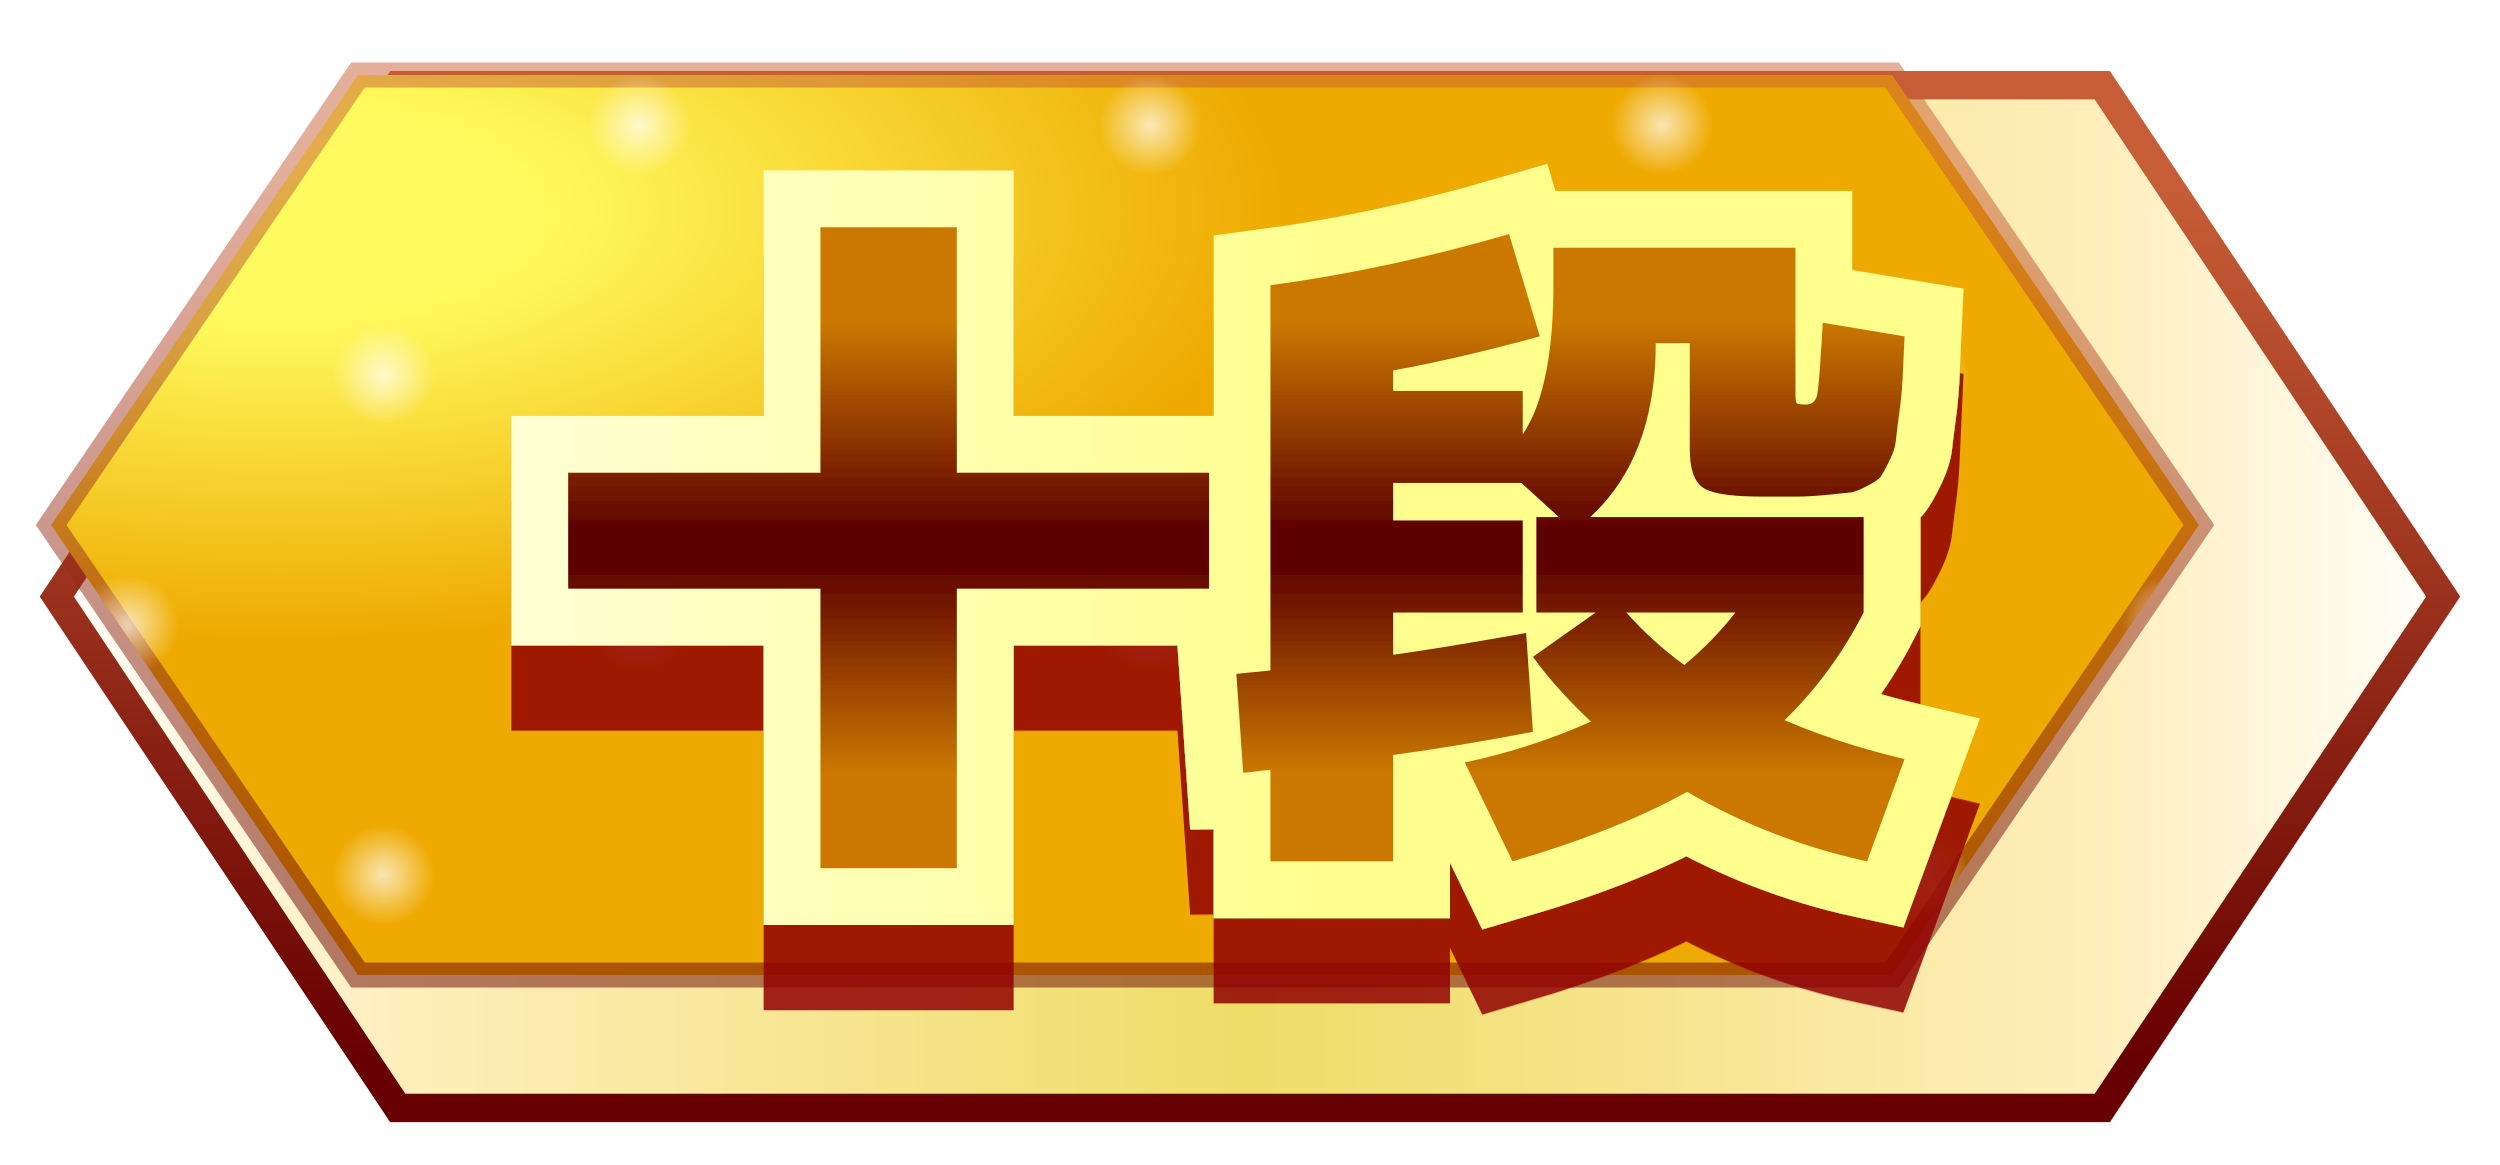
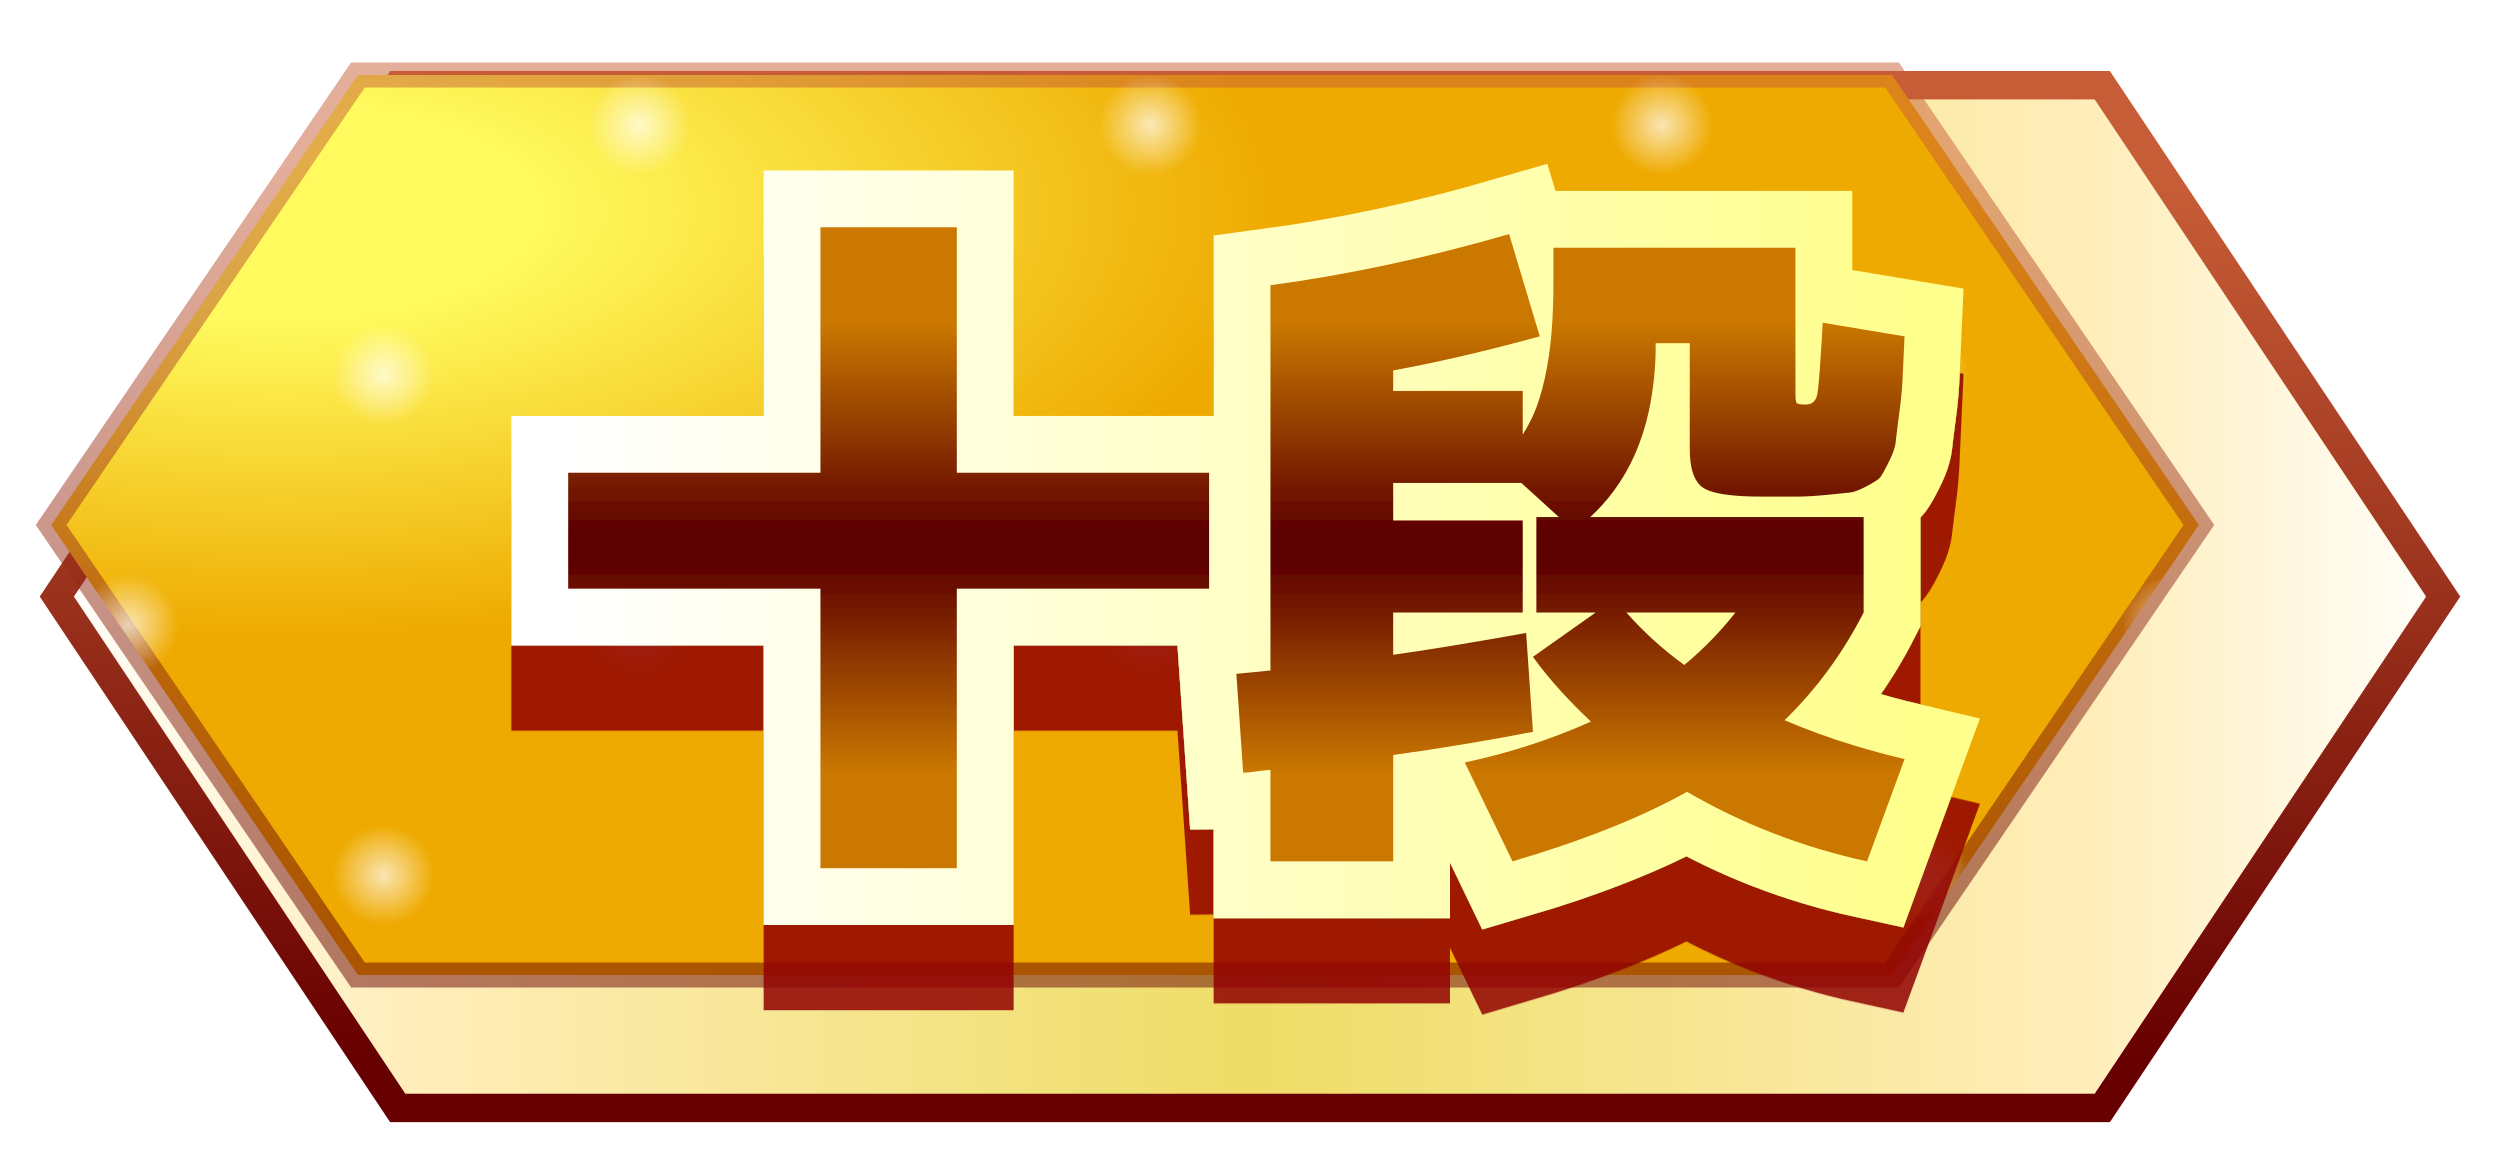
<svg xmlns="http://www.w3.org/2000/svg" viewBox="0 0 88 41" width="88" height="41">
  <defs>
    <radialGradient id="patternGradient">
      <stop offset="0%" stop-color="#FFFFFF" stop-opacity="0.7" />
      <stop offset="100%" stop-color="#FFFFFF" stop-opacity="0" />
    </radialGradient>
    <pattern id="fillPattern" x="0" y="0" width="20" height="20" patternUnits="userSpaceOnUse">
      <rect x="3" y="3" width="4" height="4" fill="url(#patternGradient)" />
      <rect x="13" y="13" width="4" height="4" fill="url(#patternGradient)" />
    </pattern>
    <linearGradient id="outerFillGradient" x1="0" y1="0" x2="100%" y2="0">
      <stop offset="0%" stop-color="#FFFFFF" />
      <stop offset="15%" stop-color="#FFEEBB" />
      <stop offset="50%" stop-color="#EEDD66" />
      <stop offset="85%" stop-color="#FFEEBB" />
      <stop offset="100%" stop-color="#FFFFFF" />
    </linearGradient>
    <radialGradient id="fillGradient" cx="10%" cy="15%">
      <stop offset="25%" stop-color="#fffa5d" />
      <stop offset="95%" stop-color="#EEAA00" />
    </radialGradient>
    <linearGradient id="strokeGradient" x1="0%" y1="0%" x2="0%" y2="100%">
      <stop offset="10%" stop-color="#c75d36" />
      <stop offset="95%" stop-color="#670000" />
    </linearGradient>
    <linearGradient id="textGradient" x1="0%" y1="0%" x2="0%" y2="50%" spreadMethod="reflect">
      <stop offset="30%" stop-color="#ca7800" />
      <stop offset="95%" stop-color="#5d0000" />
    </linearGradient>
    <linearGradient id="textStrokeGradient">
      <stop offset="0%" stop-color="#FFFFFF" />
      <stop offset="100%" stop-color="#FFFF8E" />
    </linearGradient>
    <filter id="textShadow" height="150%">
      <feDropShadow dx="0" dy="3" flood-color="#900000" flood-opacity="0.85" stdDeviation="0" />
    </filter>
  </defs>
  <polygon points="2,21 14,3 74,3 86,21 74,39 14,39" stroke="url(#strokeGradient)" fill="url(#outerFillGradient)" />
  <polygon points="2,21 14,3 74,3 86,21 74,39 14,39" stroke="url(#strokeGradient)" stroke-opacity="0.5" fill="url(#fillGradient)" transform="scale(0.9 0.88)" transform-origin="center" />
  <polygon points="2,21 14,3 74,3 86,21 74,39 14,39" stroke-width="0" fill="url(#fillPattern)" transform="scale(0.9 0.88)" transform-origin="center" />
  <g id="svgGroup" fill="url(#textGradient)" stroke-linecap="round" fill-rule="evenodd" stroke="url(#textStrokeGradient)" stroke-width="4" paint-order="stroke" filter="url(#textShadow)">
-     <path transform="translate(20, 8)" d="M 36.168 13.56 L 34.08 13.56 L 34.08 10.2 L 34.872 10.2 L 33.552 9 L 29.04 9 L 29.04 10.32 L 33.6 10.32 L 33.6 13.56 L 29.04 13.56 L 29.04 15.048 Q 30.363 14.864 32.403 14.512 A 227.316 227.316 0 0 0 33.72 14.28 L 33.96 17.76 Q 31.464 18.24 29.04 18.576 L 29.04 22.32 L 24.72 22.32 L 24.72 19.104 A 1.697 1.697 0 0 0 24.613 19.108 Q 24.461 19.118 24.228 19.152 Q 23.904 19.2 23.76 19.2 L 23.52 15.72 Q 23.685 15.702 23.956 15.676 A 61.726 61.726 0 0 1 24.132 15.66 A 39.709 39.709 0 0 0 24.317 15.643 Q 24.576 15.618 24.72 15.6 L 24.72 2.04 Q 28.824 1.488 33.12 0.24 L 34.2 3.84 Q 31.392 4.608 29.04 5.04 L 29.04 5.76 L 33.6 5.76 L 33.6 7.296 A 5.129 5.129 0 0 0 34.19 6.019 Q 34.601 4.729 34.667 2.8 A 22.223 22.223 0 0 0 34.68 2.04 L 34.68 0.72 L 43.2 0.72 L 43.2 5.88 A 2.283 2.283 0 0 0 43.202 5.971 Q 43.209 6.153 43.248 6.192 A 0.094 0.094 0 0 0 43.281 6.211 Q 43.338 6.233 43.469 6.238 A 2.287 2.287 0 0 0 43.56 6.24 A 0.464 0.464 0 0 0 43.728 6.212 Q 43.916 6.139 43.968 5.88 A 2.649 2.649 0 0 0 43.997 5.682 Q 44.051 5.217 44.126 3.952 A 149.28 149.28 0 0 0 44.16 3.36 L 47.04 3.84 Q 46.994 4.857 46.97 5.35 A 150.584 150.584 0 0 1 46.968 5.388 Q 46.952 5.726 46.901 6.167 A 20.742 20.742 0 0 1 46.848 6.588 A 69.282 69.282 0 0 0 46.807 6.895 Q 46.761 7.25 46.739 7.451 A 6.789 6.789 0 0 0 46.728 7.56 A 1.102 1.102 0 0 1 46.694 7.741 Q 46.637 7.959 46.488 8.256 A 14.068 14.068 0 0 1 46.412 8.407 Q 46.294 8.634 46.227 8.74 A 0.761 0.761 0 0 1 46.188 8.796 A 0.376 0.376 0 0 1 46.137 8.848 Q 46.04 8.932 45.816 9.056 A 5.847 5.847 0 0 1 45.72 9.108 Q 45.422 9.267 45.232 9.316 A 0.734 0.734 0 0 1 45.132 9.336 Q 44.928 9.36 44.304 9.42 Q 43.68 9.48 43.284 9.48 L 42 9.48 A 12.635 12.635 0 0 1 41.36 9.465 Q 40.314 9.412 39.948 9.168 Q 39.531 8.89 39.486 8.023 A 4.236 4.236 0 0 1 39.48 7.8 L 39.48 4.08 L 38.28 4.08 A 11.134 11.134 0 0 1 38.032 6.506 Q 37.675 8.106 36.803 9.282 A 6.454 6.454 0 0 1 35.976 10.2 L 45.6 10.2 L 45.6 13.56 Q 44.496 15.72 42.816 17.352 A 23.533 23.533 0 0 0 45.287 18.248 A 29.406 29.406 0 0 0 47.04 18.72 L 45.72 22.32 Q 42.312 21.576 39.384 19.872 Q 37.552 20.898 34.938 21.784 A 44.596 44.596 0 0 1 33.24 22.32 L 31.56 18.84 Q 33.912 18.336 36 17.4 A 19.975 19.975 0 0 1 35 16.391 Q 34.398 15.736 33.96 15.12 L 36.168 13.56 Z M 13.68 8.64 L 22.56 8.64 L 22.56 12.72 L 13.68 12.72 L 13.68 22.56 L 8.88 22.56 L 8.88 12.72 L 0 12.72 L 0 8.64 L 8.88 8.64 L 8.88 0 L 13.68 0 L 13.68 8.64 Z M 41.088 13.56 L 37.248 13.56 Q 38.16 14.592 39.288 15.408 Q 40.296 14.568 41.088 13.56 Z" vector-effect="non-scaling-stroke" />
+     <path transform="translate(20, 8)" d="M 36.168 13.56 L 34.08 13.56 L 34.08 10.2 L 34.872 10.2 L 33.552 9 L 29.04 9 L 29.04 10.32 L 33.6 10.32 L 33.6 13.56 L 29.04 13.56 L 29.04 15.048 Q 30.363 14.864 32.403 14.512 A 227.316 227.316 0 0 0 33.72 14.28 L 33.96 17.76 Q 31.464 18.24 29.04 18.576 L 29.04 22.32 L 24.72 22.32 L 24.72 19.104 A 1.697 1.697 0 0 0 24.613 19.108 Q 24.461 19.118 24.228 19.152 Q 23.904 19.2 23.76 19.2 L 23.52 15.72 Q 23.685 15.702 23.956 15.676 A 61.726 61.726 0 0 1 24.132 15.66 A 39.709 39.709 0 0 0 24.317 15.643 Q 24.576 15.618 24.72 15.6 L 24.72 2.04 Q 28.824 1.488 33.12 0.24 L 34.2 3.84 Q 31.392 4.608 29.04 5.04 L 29.04 5.76 L 33.6 5.76 L 33.6 7.296 A 5.129 5.129 0 0 0 34.19 6.019 Q 34.601 4.729 34.667 2.8 A 22.223 22.223 0 0 0 34.68 2.04 L 34.68 0.72 L 43.2 0.72 L 43.2 5.88 A 2.283 2.283 0 0 0 43.202 5.971 Q 43.209 6.153 43.248 6.192 A 0.094 0.094 0 0 0 43.281 6.211 Q 43.338 6.233 43.469 6.238 A 2.287 2.287 0 0 0 43.56 6.24 A 0.464 0.464 0 0 0 43.728 6.212 Q 43.916 6.139 43.968 5.88 A 2.649 2.649 0 0 0 43.997 5.682 Q 44.051 5.217 44.126 3.952 A 149.28 149.28 0 0 0 44.16 3.36 L 47.04 3.84 Q 46.994 4.857 46.97 5.35 A 150.584 150.584 0 0 1 46.968 5.388 Q 46.952 5.726 46.901 6.167 A 20.742 20.742 0 0 1 46.848 6.588 A 69.282 69.282 0 0 0 46.807 6.895 Q 46.761 7.25 46.739 7.451 A 6.789 6.789 0 0 0 46.728 7.56 A 1.102 1.102 0 0 1 46.694 7.741 Q 46.637 7.959 46.488 8.256 A 14.068 14.068 0 0 1 46.412 8.407 Q 46.294 8.634 46.227 8.74 A 0.761 0.761 0 0 1 46.188 8.796 A 0.376 0.376 0 0 1 46.137 8.848 Q 46.04 8.932 45.816 9.056 A 5.847 5.847 0 0 1 45.72 9.108 Q 45.422 9.267 45.232 9.316 A 0.734 0.734 0 0 1 45.132 9.336 Q 44.928 9.36 44.304 9.42 Q 43.68 9.48 43.284 9.48 L 42 9.48 A 12.635 12.635 0 0 1 41.36 9.465 Q 40.314 9.412 39.948 9.168 Q 39.531 8.89 39.486 8.023 A 4.236 4.236 0 0 1 39.48 7.8 L 39.48 4.08 L 38.28 4.08 A 11.134 11.134 0 0 1 38.032 6.506 Q 37.675 8.106 36.803 9.282 A 6.454 6.454 0 0 1 35.976 10.2 L 45.6 10.2 L 45.6 13.56 Q 44.496 15.72 42.816 17.352 A 23.533 23.533 0 0 0 45.287 18.248 A 29.406 29.406 0 0 0 47.04 18.72 L 45.72 22.32 Q 42.312 21.576 39.384 19.872 Q 37.552 20.898 34.938 21.784 A 44.596 44.596 0 0 1 33.24 22.32 L 31.56 18.84 Q 33.912 18.336 36 17.4 A 19.975 19.975 0 0 1 35 16.391 Q 34.398 15.736 33.96 15.12 L 36.168 13.56 Z M 13.68 8.64 L 22.56 8.64 L 22.56 12.72 L 13.68 12.72 L 13.68 22.56 L 8.88 22.56 L 8.88 12.72 L 0 12.72 L 0 8.64 L 8.88 8.64 L 8.88 0 L 13.68 0 L 13.68 8.64 Z M 41.088 13.56 L 37.248 13.56 Q 38.16 14.592 39.288 15.408 Q 40.296 14.568 41.088 13.56 Z" />
  </g>
</svg>
